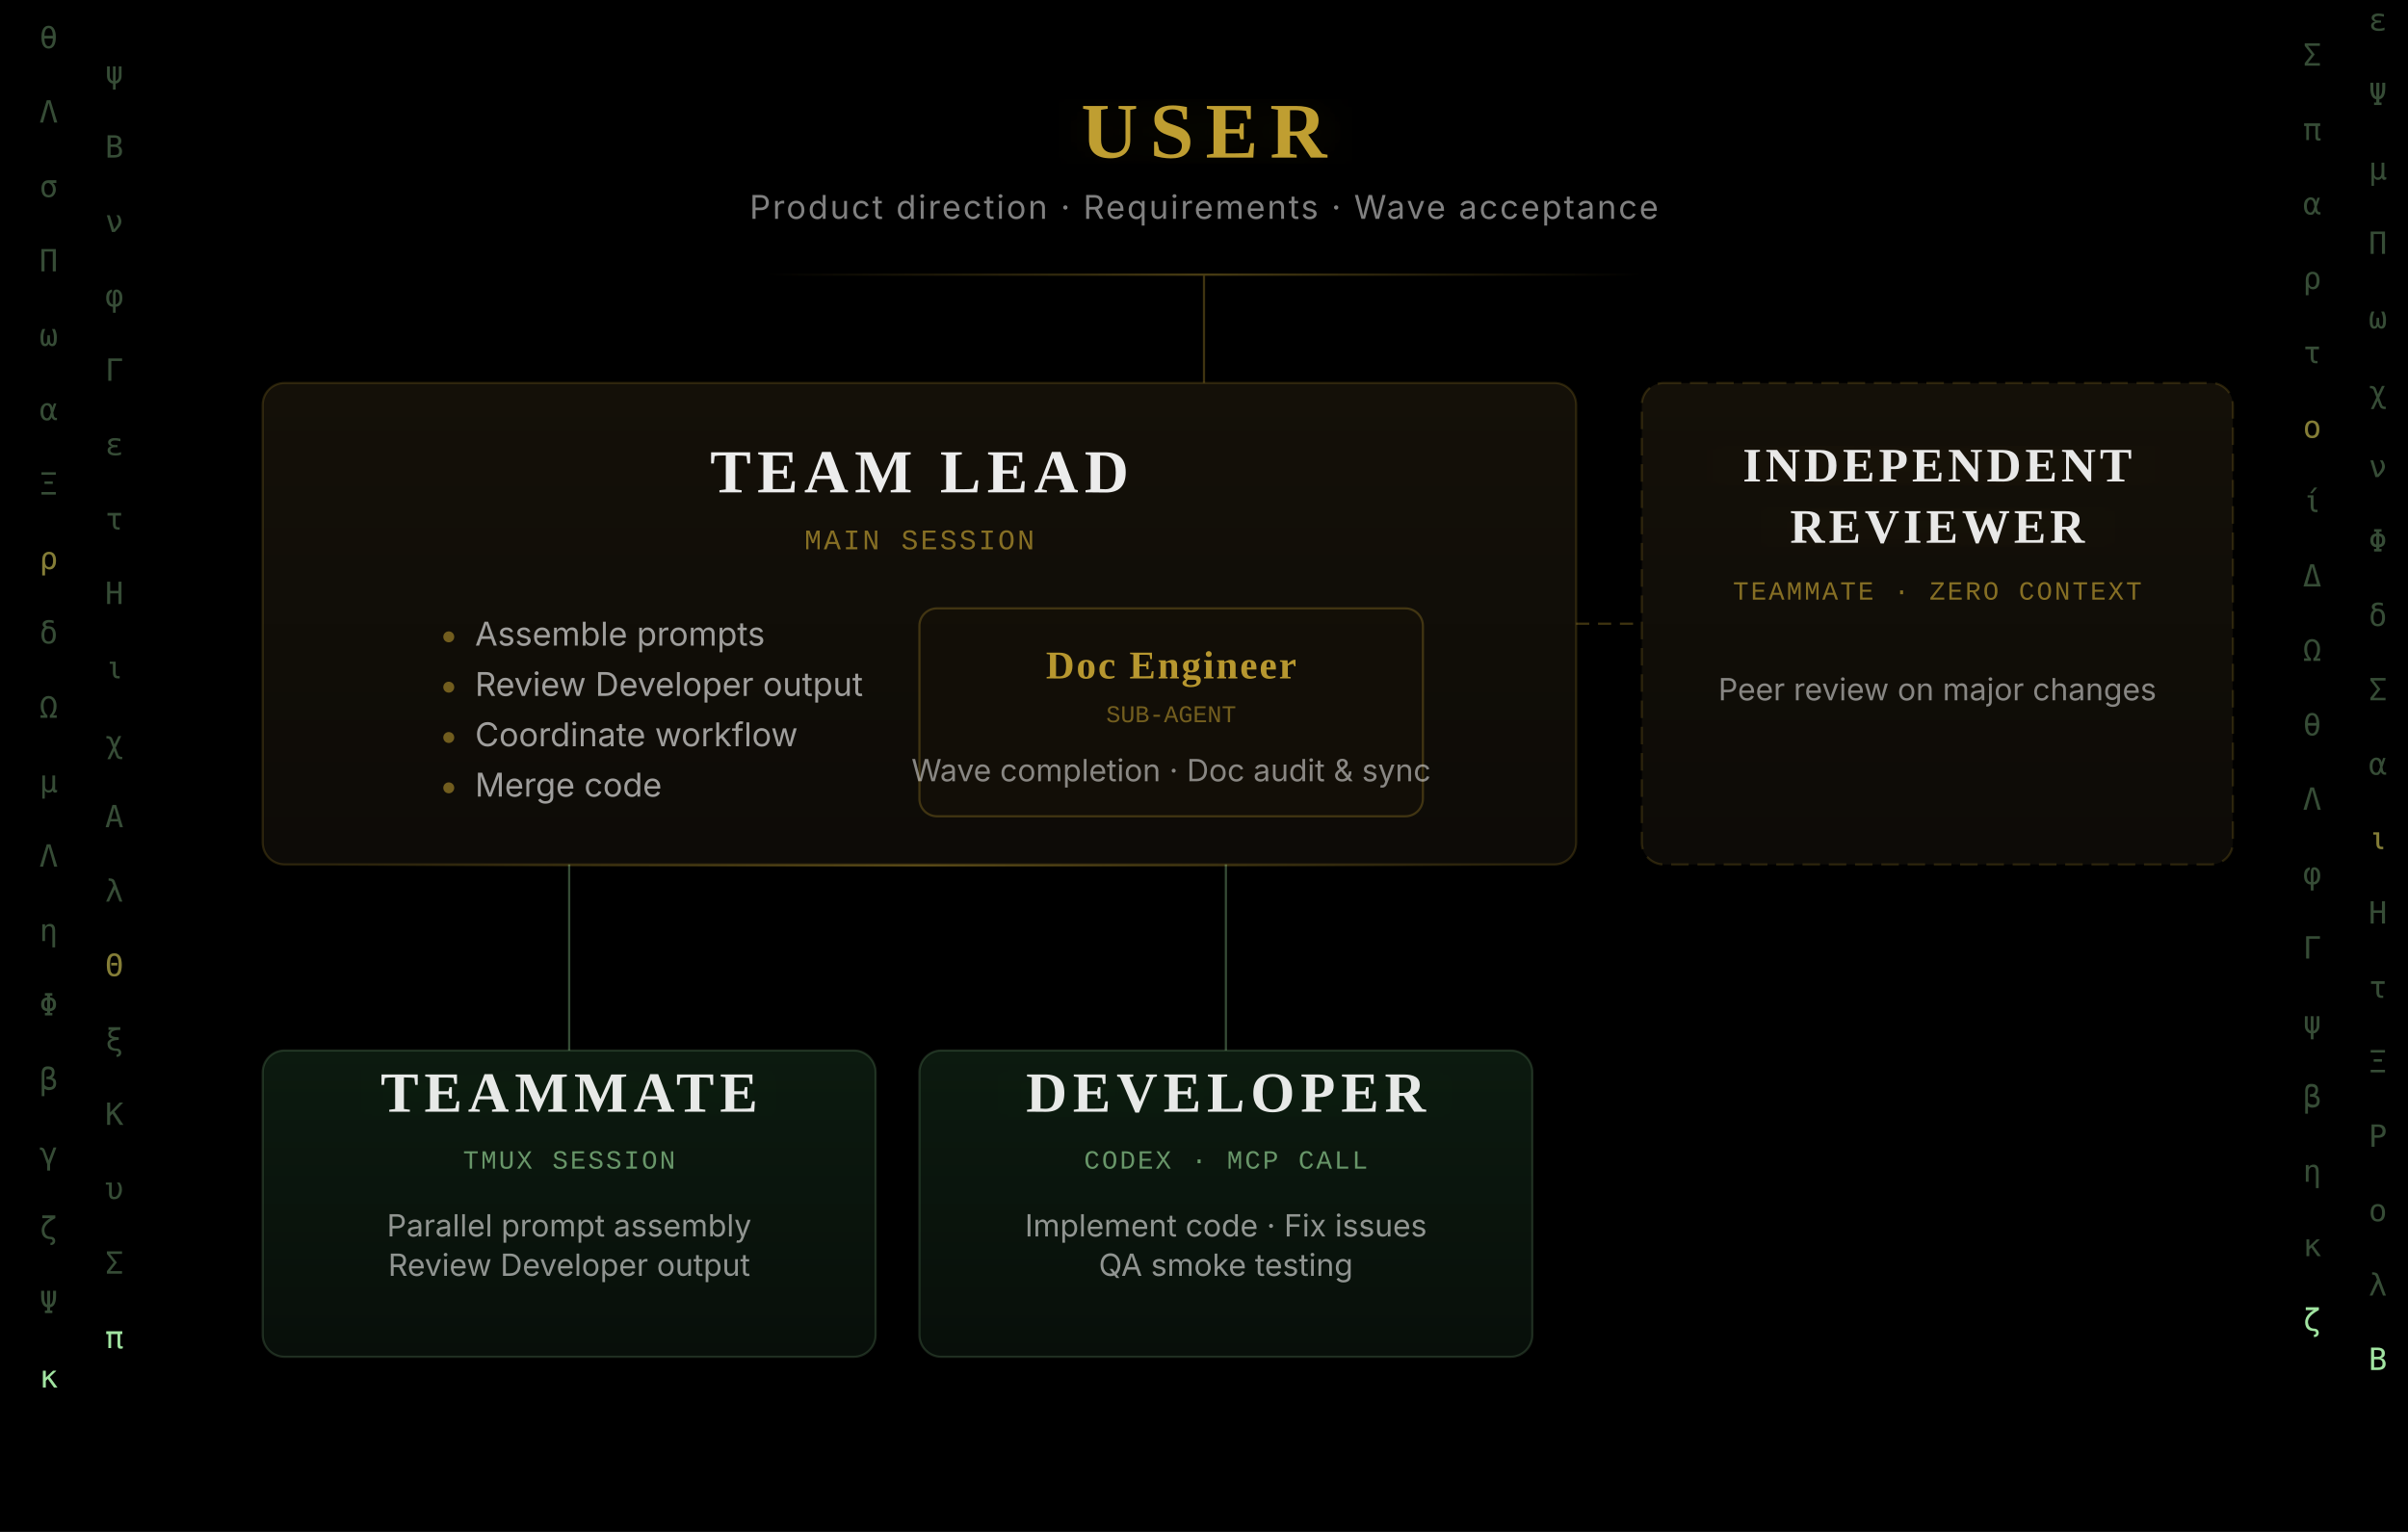
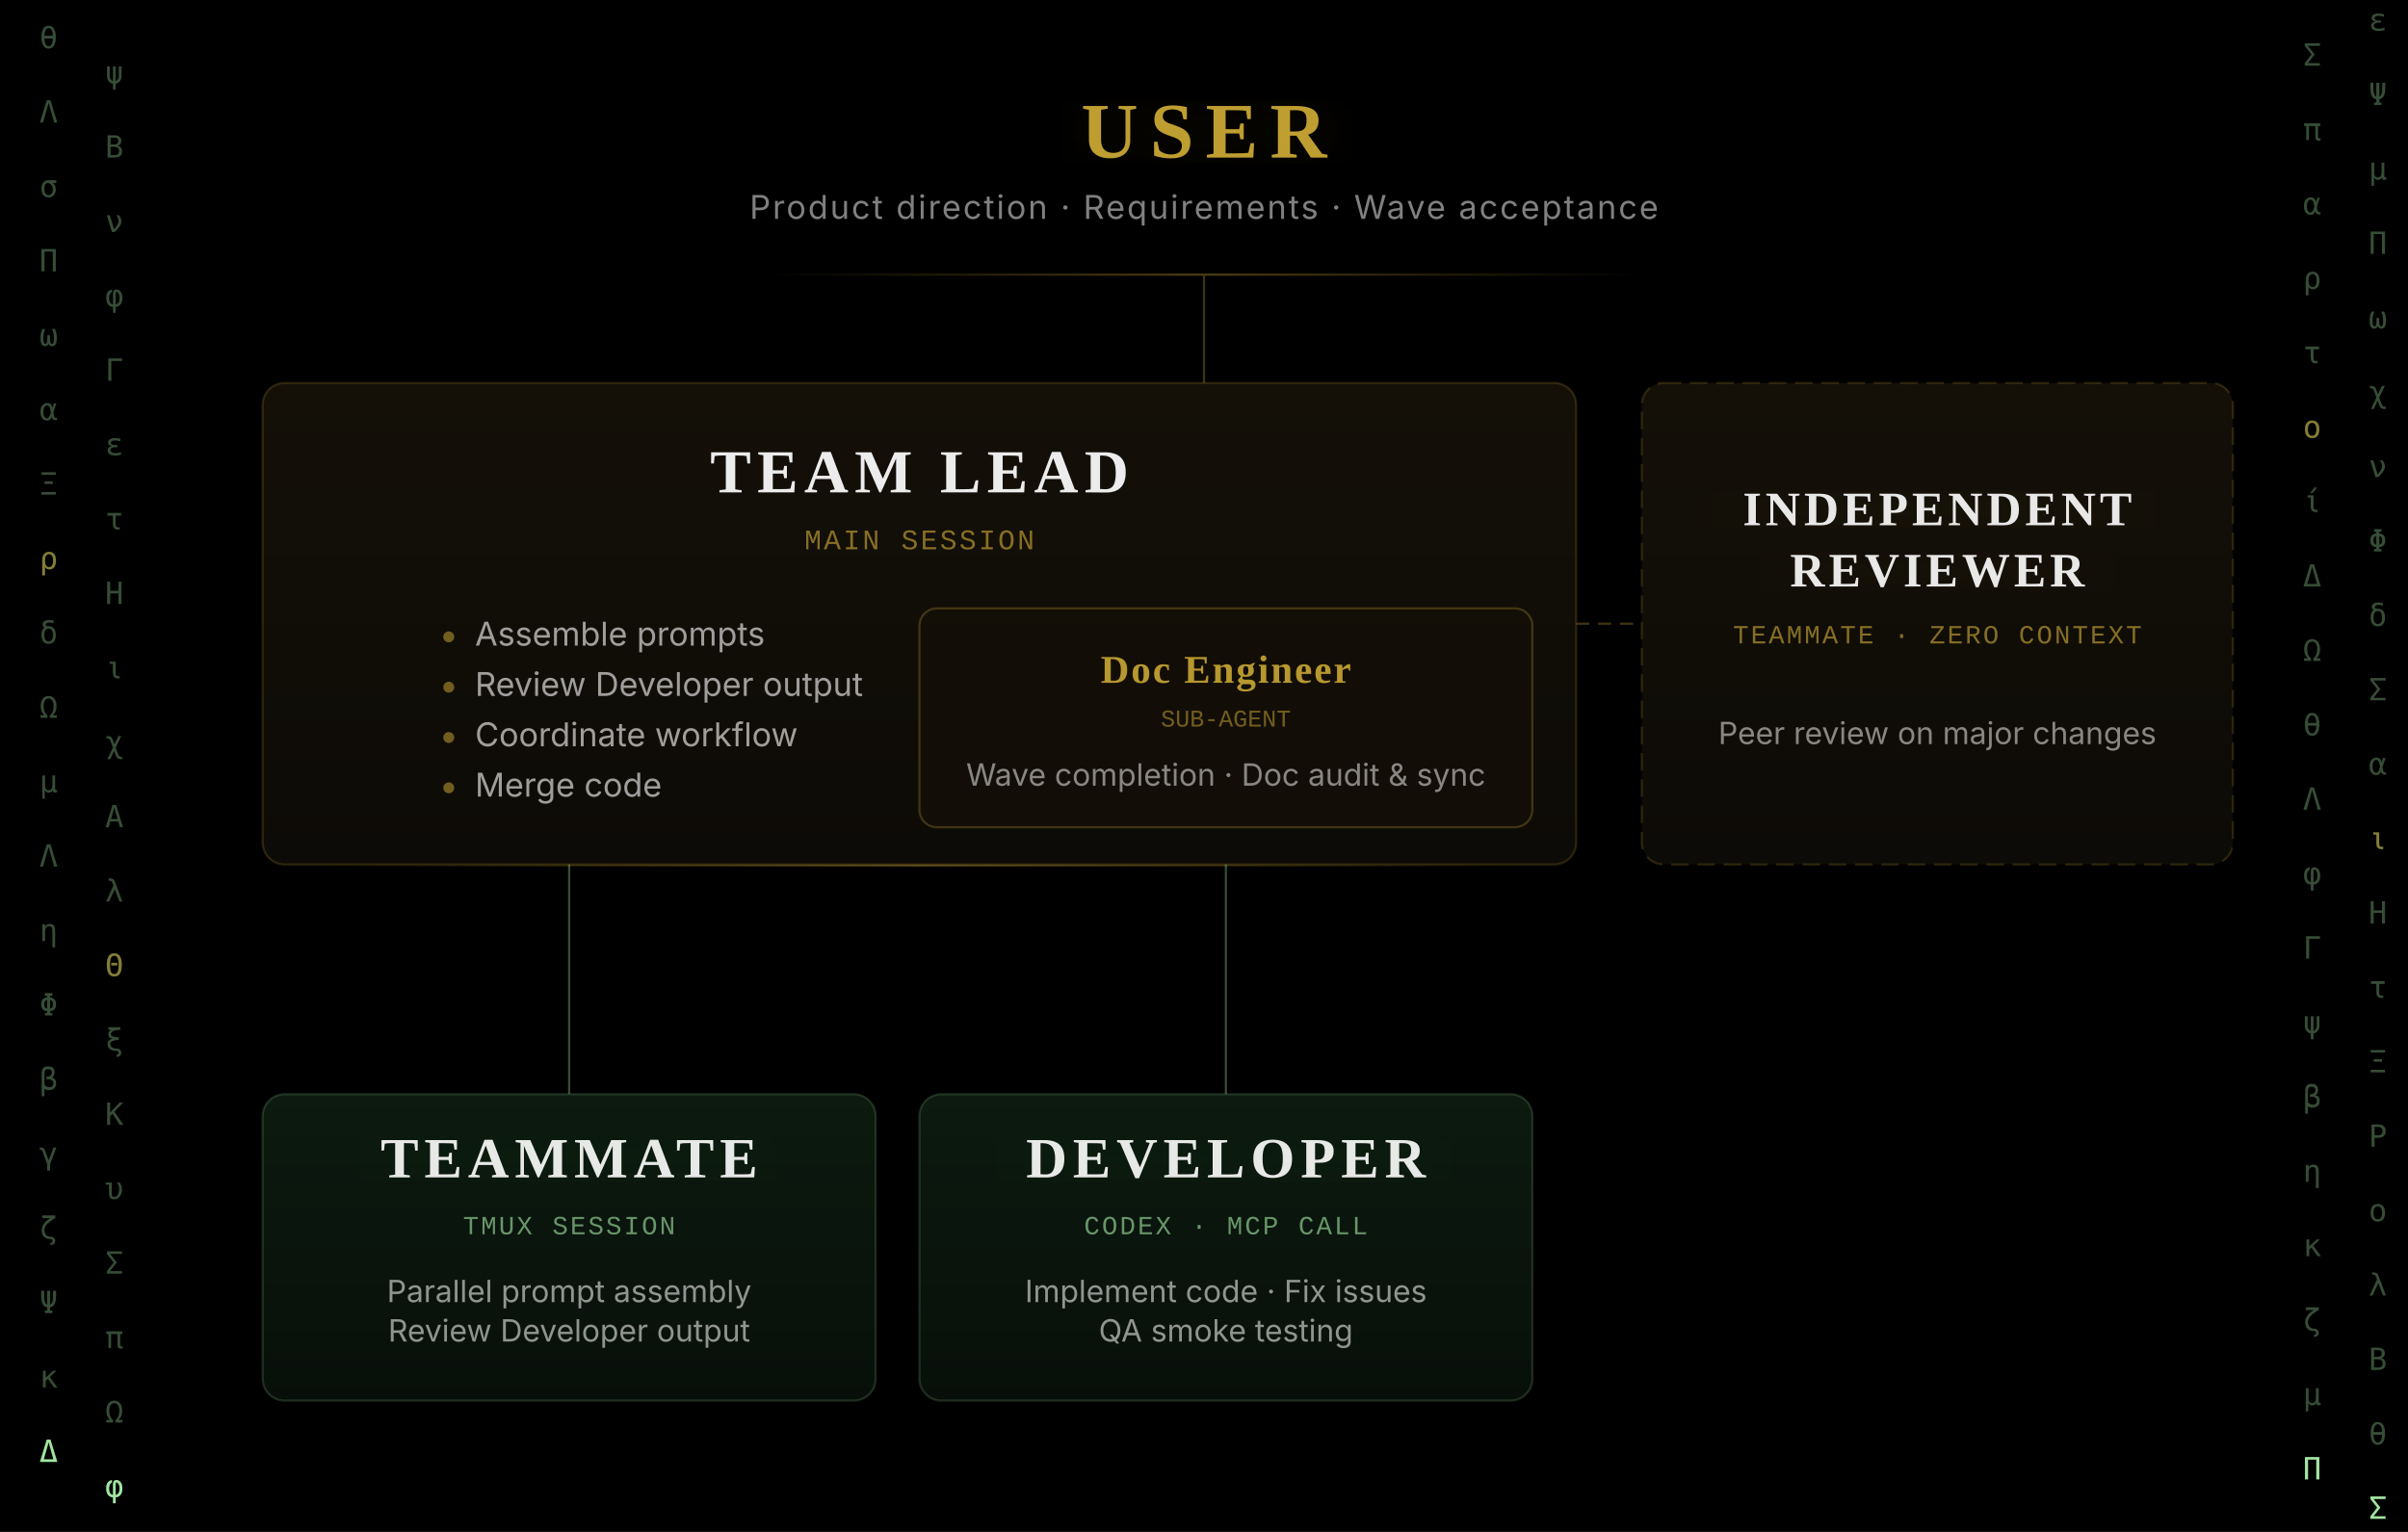
<svg xmlns="http://www.w3.org/2000/svg" viewBox="0 0 1100 700" width="1100" height="700">
  <defs>
    <linearGradient id="gold-line" x1="0" y1="0" x2="1" y2="0">
      <stop offset="0%" stop-color="rgba(212,175,55,0)" />
      <stop offset="50%" stop-color="rgba(212,175,55,0.35)" />
      <stop offset="100%" stop-color="rgba(212,175,55,0)" />
    </linearGradient>
    <linearGradient id="card-lead" x1="0" y1="0" x2="0" y2="1">
      <stop offset="0%" stop-color="#141008" />
      <stop offset="100%" stop-color="#0d0b07" />
    </linearGradient>
    <linearGradient id="card-exec" x1="0" y1="0" x2="0" y2="1">
      <stop offset="0%" stop-color="#0c1a0f" />
      <stop offset="100%" stop-color="#080f0a" />
    </linearGradient>
    <filter id="glow-gold">
      <feGaussianBlur stdDeviation="12" />
    </filter>
    <filter id="glow-green">
      <feGaussianBlur stdDeviation="10" />
    </filter>
  </defs>
  <rect width="1100" height="700" fill="#000" />
  <g font-family="monospace" font-size="14" fill="rgba(180,255,180,0.3)">
    <text x="18" y="22">θ</text>
    <text x="18" y="56">Λ</text>
    <text x="18" y="90">σ</text>
    <text x="18" y="124">Π</text>
    <text x="18" y="158">ω</text>
    <text x="18" y="192">α</text>
    <text x="18" y="226">Ξ</text>
    <text x="18" y="260">ρ</text>
    <text x="18" y="294">δ</text>
    <text x="18" y="328">Ω</text>
    <text x="18" y="362">μ</text>
    <text x="18" y="396">Λ</text>
    <text x="18" y="430">η</text>
    <text x="18" y="464">Φ</text>
    <text x="18" y="498">β</text>
    <text x="18" y="532">γ</text>
    <text x="18" y="566">ζ</text>
    <text x="18" y="600">Ψ</text>
    <text x="18" y="634">κ</text>
+     <text x="18" y="668">Δ</text>
    <text x="48" y="38">ψ</text>
    <text x="48" y="72">Β</text>
    <text x="48" y="106">ν</text>
    <text x="48" y="140">φ</text>
    <text x="48" y="174">Γ</text>
    <text x="48" y="208">ε</text>
    <text x="48" y="242">τ</text>
    <text x="48" y="276">Η</text>
    <text x="48" y="310">ι</text>
    <text x="48" y="344">χ</text>
    <text x="48" y="378">Α</text>
    <text x="48" y="412">λ</text>
    <text x="48" y="446">Θ</text>
    <text x="48" y="480">ξ</text>
    <text x="48" y="514">Κ</text>
    <text x="48" y="548">υ</text>
    <text x="48" y="582">Σ</text>
    <text x="48" y="616">π</text>
+     <text x="48" y="650">Ω</text>
+     <text x="48" y="684">φ</text>
  </g>
  <g font-family="monospace" font-size="14" fill="rgba(180,255,180,0.85)">
-     <text x="18" y="634">κ</text>
-     <text x="48" y="616">π</text>
+     <text x="18" y="668">Δ</text>
+     <text x="48" y="684">φ</text>
  </g>
  <g font-family="monospace" font-size="14" fill="rgba(212,175,55,0.5)">
    <text x="18" y="260">ρ</text>
    <text x="48" y="446">Θ</text>
  </g>
  <g font-family="monospace" font-size="14" fill="rgba(180,255,180,0.3)">
    <text x="1052" y="30">Σ</text>
    <text x="1052" y="64">π</text>
    <text x="1052" y="98">α</text>
    <text x="1052" y="132">ρ</text>
    <text x="1052" y="166">τ</text>
    <text x="1052" y="200">ο</text>
    <text x="1052" y="234">ί</text>
    <text x="1052" y="268">Δ</text>
    <text x="1052" y="302">Ω</text>
    <text x="1052" y="336">θ</text>
    <text x="1052" y="370">Λ</text>
    <text x="1052" y="404">φ</text>
    <text x="1052" y="438">Γ</text>
    <text x="1052" y="472">ψ</text>
    <text x="1052" y="506">β</text>
    <text x="1052" y="540">η</text>
    <text x="1052" y="574">κ</text>
    <text x="1052" y="608">ζ</text>
+     <text x="1052" y="642">μ</text>
+     <text x="1052" y="676">Π</text>
    <text x="1082" y="14">ε</text>
    <text x="1082" y="48">Ψ</text>
    <text x="1082" y="82">μ</text>
    <text x="1082" y="116">Π</text>
    <text x="1082" y="150">ω</text>
    <text x="1082" y="184">χ</text>
    <text x="1082" y="218">ν</text>
    <text x="1082" y="252">Φ</text>
    <text x="1082" y="286">δ</text>
    <text x="1082" y="320">Σ</text>
    <text x="1082" y="354">α</text>
    <text x="1082" y="388">ι</text>
    <text x="1082" y="422">Η</text>
    <text x="1082" y="456">τ</text>
    <text x="1082" y="490">Ξ</text>
    <text x="1082" y="524">Ρ</text>
    <text x="1082" y="558">ο</text>
    <text x="1082" y="592">λ</text>
    <text x="1082" y="626">Β</text>
+     <text x="1082" y="660">θ</text>
+     <text x="1082" y="694">Σ</text>
  </g>
  <g font-family="monospace" font-size="14" fill="rgba(180,255,180,0.85)">
-     <text x="1052" y="608">ζ</text>
-     <text x="1082" y="626">Β</text>
+     <text x="1052" y="676">Π</text>
+     <text x="1082" y="694">Σ</text>
  </g>
  <g font-family="monospace" font-size="14" fill="rgba(212,175,55,0.5)">
    <text x="1052" y="200">ο</text>
    <text x="1082" y="388">ι</text>
  </g>
  <g transform="translate(50,0)">
    <text x="500" y="72" text-anchor="middle" fill="rgba(212,175,55,0.12)" font-family="Georgia, 'Times New Roman', serif" font-size="36" font-weight="900" letter-spacing="0.15em" filter="url(#glow-gold)">USER</text>
    <text x="500" y="72" text-anchor="middle" fill="rgba(212,175,55,0.9)" font-family="Georgia, 'Times New Roman', serif" font-size="36" font-weight="900" letter-spacing="0.15em">USER</text>
    <text x="500" y="100" text-anchor="middle" fill="rgba(255,255,255,0.5)" font-family="-apple-system, BlinkMacSystemFont, 'Segoe UI', sans-serif" font-size="15" letter-spacing="0.06em">Product direction · Requirements · Wave acceptance</text>
    <rect x="300" y="125" width="400" height="1" fill="url(#gold-line)" />
    <line x1="500" y1="126" x2="500" y2="175" stroke="rgba(212,175,55,0.3)" stroke-width="1" />
    <rect x="70" y="175" width="600" height="220" rx="10" fill="url(#card-lead)" stroke="rgba(212,175,55,0.18)" stroke-width="1" />
    <text x="370" y="225" text-anchor="middle" fill="rgba(255,255,255,0.92)" font-family="Georgia, 'Times New Roman', serif" font-size="28" font-weight="900" letter-spacing="0.1em">TEAM LEAD</text>
    <text x="370" y="251" text-anchor="middle" fill="rgba(212,175,55,0.6)" font-family="'Courier New', monospace" font-size="13" letter-spacing="0.08em">MAIN SESSION</text>
    <g fill="rgba(212,175,55,0.5)">
      <circle cx="155" cy="291" r="2.5" />
      <circle cx="155" cy="314" r="2.5" />
      <circle cx="155" cy="337" r="2.5" />
      <circle cx="155" cy="360" r="2.5" />
    </g>
    <g fill="rgba(255,255,255,0.6)" font-family="-apple-system, BlinkMacSystemFont, 'Segoe UI', sans-serif" font-size="15">
      <text x="167" y="295">Assemble prompts</text>
      <text x="167" y="318">Review Developer output</text>
      <text x="167" y="341">Coordinate workflow</text>
      <text x="167" y="364">Merge code</text>
    </g>
-     <rect x="370" y="278" width="230" height="95" rx="8" fill="rgba(20,16,8,0.6)" stroke="rgba(212,175,55,0.25)" stroke-width="1" />
-     <text x="485" y="310" text-anchor="middle" fill="rgba(212,175,55,0.85)" font-family="Georgia, 'Times New Roman', serif" font-size="18" font-weight="bold" letter-spacing="0.05em">Doc Engineer</text>
-     <text x="485" y="330" text-anchor="middle" fill="rgba(212,175,55,0.5)" font-family="'Courier New', monospace" font-size="11">SUB-AGENT</text>
-     <text x="485" y="357" text-anchor="middle" fill="rgba(255,255,255,0.5)" font-family="-apple-system, BlinkMacSystemFont, 'Segoe UI', sans-serif" font-size="14">Wave completion · Doc audit &amp; sync</text>
+     <rect x="370" y="278" width="280" height="100" rx="8" fill="rgba(20,16,8,0.6)" stroke="rgba(212,175,55,0.25)" stroke-width="1" />
+     <text x="510" y="312" text-anchor="middle" fill="rgba(212,175,55,0.85)" font-family="Georgia, 'Times New Roman', serif" font-size="18" font-weight="bold" letter-spacing="0.05em">Doc Engineer</text>
+     <text x="510" y="332" text-anchor="middle" fill="rgba(212,175,55,0.5)" font-family="'Courier New', monospace" font-size="11">SUB-AGENT</text>
+     <text x="510" y="359" text-anchor="middle" fill="rgba(255,255,255,0.5)" font-family="-apple-system, BlinkMacSystemFont, 'Segoe UI', sans-serif" font-size="14">Wave completion · Doc audit &amp; sync</text>
    <rect x="700" y="175" width="270" height="220" rx="10" fill="url(#card-lead)" stroke="rgba(212,175,55,0.18)" stroke-width="1" stroke-dasharray="8,4" />
-     <text x="835" y="220" text-anchor="middle" fill="rgba(212,175,55,0.12)" font-family="Georgia, 'Times New Roman', serif" font-size="22" font-weight="900" letter-spacing="0.08em" filter="url(#glow-gold)">INDEPENDENT</text>
-     <text x="835" y="220" text-anchor="middle" fill="rgba(255,255,255,0.9)" font-family="Georgia, 'Times New Roman', serif" font-size="22" font-weight="900" letter-spacing="0.08em">INDEPENDENT</text>
-     <text x="835" y="248" text-anchor="middle" fill="rgba(212,175,55,0.12)" font-family="Georgia, 'Times New Roman', serif" font-size="22" font-weight="900" letter-spacing="0.08em" filter="url(#glow-gold)">REVIEWER</text>
-     <text x="835" y="248" text-anchor="middle" fill="rgba(255,255,255,0.9)" font-family="Georgia, 'Times New Roman', serif" font-size="22" font-weight="900" letter-spacing="0.08em">REVIEWER</text>
-     <text x="835" y="274" text-anchor="middle" fill="rgba(212,175,55,0.6)" font-family="'Courier New', monospace" font-size="12" letter-spacing="0.08em">TEAMMATE · ZERO CONTEXT</text>
-     <text x="835" y="320" text-anchor="middle" fill="rgba(255,255,255,0.5)" font-family="-apple-system, BlinkMacSystemFont, 'Segoe UI', sans-serif" font-size="14">Peer review on major changes</text>
+     <text x="835" y="240" text-anchor="middle" fill="rgba(212,175,55,0.12)" font-family="Georgia, 'Times New Roman', serif" font-size="22" font-weight="900" letter-spacing="0.08em" filter="url(#glow-gold)">INDEPENDENT</text>
+     <text x="835" y="240" text-anchor="middle" fill="rgba(255,255,255,0.9)" font-family="Georgia, 'Times New Roman', serif" font-size="22" font-weight="900" letter-spacing="0.08em">INDEPENDENT</text>
+     <text x="835" y="268" text-anchor="middle" fill="rgba(212,175,55,0.12)" font-family="Georgia, 'Times New Roman', serif" font-size="22" font-weight="900" letter-spacing="0.08em" filter="url(#glow-gold)">REVIEWER</text>
+     <text x="835" y="268" text-anchor="middle" fill="rgba(255,255,255,0.9)" font-family="Georgia, 'Times New Roman', serif" font-size="22" font-weight="900" letter-spacing="0.08em">REVIEWER</text>
+     <text x="835" y="294" text-anchor="middle" fill="rgba(212,175,55,0.6)" font-family="'Courier New', monospace" font-size="12" letter-spacing="0.08em">TEAMMATE · ZERO CONTEXT</text>
+     <text x="835" y="340" text-anchor="middle" fill="rgba(255,255,255,0.5)" font-family="-apple-system, BlinkMacSystemFont, 'Segoe UI', sans-serif" font-size="14">Peer review on major changes</text>
    <line x1="670" y1="285" x2="700" y2="285" stroke="rgba(212,175,55,0.3)" stroke-width="1" stroke-dasharray="6,4" />
    <rect x="100" y="395" width="540" height="1" fill="url(#gold-line)" />
-     <line x1="210" y1="395" x2="210" y2="480" stroke="rgba(180,255,180,0.3)" stroke-width="1" />
-     <line x1="510" y1="395" x2="510" y2="480" stroke="rgba(180,255,180,0.3)" stroke-width="1" />
-     <rect x="70" y="480" width="280" height="140" rx="10" fill="url(#card-exec)" stroke="rgba(180,255,180,0.15)" stroke-width="1" />
-     <text x="210" y="508" text-anchor="middle" fill="rgba(0,255,65,0.06)" font-family="Georgia, 'Times New Roman', serif" font-size="26" font-weight="900" letter-spacing="0.1em" filter="url(#glow-green)">TEAMMATE</text>
-     <text x="210" y="508" text-anchor="middle" fill="rgba(255,255,255,0.9)" font-family="Georgia, 'Times New Roman', serif" font-size="26" font-weight="900" letter-spacing="0.1em">TEAMMATE</text>
-     <text x="210" y="534" text-anchor="middle" fill="rgba(180,255,180,0.55)" font-family="'Courier New', monospace" font-size="12" letter-spacing="0.08em">TMUX SESSION</text>
+     <line x1="210" y1="395" x2="210" y2="500" stroke="rgba(180,255,180,0.3)" stroke-width="1" />
+     <line x1="510" y1="395" x2="510" y2="500" stroke="rgba(180,255,180,0.3)" stroke-width="1" />
+     <rect x="70" y="500" width="280" height="140" rx="10" fill="url(#card-exec)" stroke="rgba(180,255,180,0.15)" stroke-width="1" />
+     <text x="210" y="538" text-anchor="middle" fill="rgba(0,255,65,0.06)" font-family="Georgia, 'Times New Roman', serif" font-size="26" font-weight="900" letter-spacing="0.1em" filter="url(#glow-green)">TEAMMATE</text>
+     <text x="210" y="538" text-anchor="middle" fill="rgba(255,255,255,0.9)" font-family="Georgia, 'Times New Roman', serif" font-size="26" font-weight="900" letter-spacing="0.1em">TEAMMATE</text>
+     <text x="210" y="564" text-anchor="middle" fill="rgba(180,255,180,0.55)" font-family="'Courier New', monospace" font-size="12" letter-spacing="0.08em">TMUX SESSION</text>
    <g fill="rgba(255,255,255,0.55)" font-family="-apple-system, BlinkMacSystemFont, 'Segoe UI', sans-serif" font-size="14" text-anchor="middle">
-       <text x="210" y="565">Parallel prompt assembly</text>
-       <text x="210" y="583">Review Developer output</text>
+       <text x="210" y="595">Parallel prompt assembly</text>
+       <text x="210" y="613">Review Developer output</text>
    </g>
-     <rect x="370" y="480" width="280" height="140" rx="10" fill="url(#card-exec)" stroke="rgba(180,255,180,0.15)" stroke-width="1" />
-     <text x="510" y="508" text-anchor="middle" fill="rgba(0,255,65,0.06)" font-family="Georgia, 'Times New Roman', serif" font-size="26" font-weight="900" letter-spacing="0.1em" filter="url(#glow-green)">DEVELOPER</text>
-     <text x="510" y="508" text-anchor="middle" fill="rgba(255,255,255,0.9)" font-family="Georgia, 'Times New Roman', serif" font-size="26" font-weight="900" letter-spacing="0.1em">DEVELOPER</text>
-     <text x="510" y="534" text-anchor="middle" fill="rgba(180,255,180,0.55)" font-family="'Courier New', monospace" font-size="12" letter-spacing="0.08em">CODEX · MCP CALL</text>
+     <rect x="370" y="500" width="280" height="140" rx="10" fill="url(#card-exec)" stroke="rgba(180,255,180,0.15)" stroke-width="1" />
+     <text x="510" y="538" text-anchor="middle" fill="rgba(0,255,65,0.06)" font-family="Georgia, 'Times New Roman', serif" font-size="26" font-weight="900" letter-spacing="0.1em" filter="url(#glow-green)">DEVELOPER</text>
+     <text x="510" y="538" text-anchor="middle" fill="rgba(255,255,255,0.9)" font-family="Georgia, 'Times New Roman', serif" font-size="26" font-weight="900" letter-spacing="0.1em">DEVELOPER</text>
+     <text x="510" y="564" text-anchor="middle" fill="rgba(180,255,180,0.55)" font-family="'Courier New', monospace" font-size="12" letter-spacing="0.08em">CODEX · MCP CALL</text>
    <g fill="rgba(255,255,255,0.55)" font-family="-apple-system, BlinkMacSystemFont, 'Segoe UI', sans-serif" font-size="14" text-anchor="middle">
-       <text x="510" y="565">Implement code · Fix issues</text>
-       <text x="510" y="583">QA smoke testing</text>
+       <text x="510" y="595">Implement code · Fix issues</text>
+       <text x="510" y="613">QA smoke testing</text>
    </g>
  </g>
</svg>
